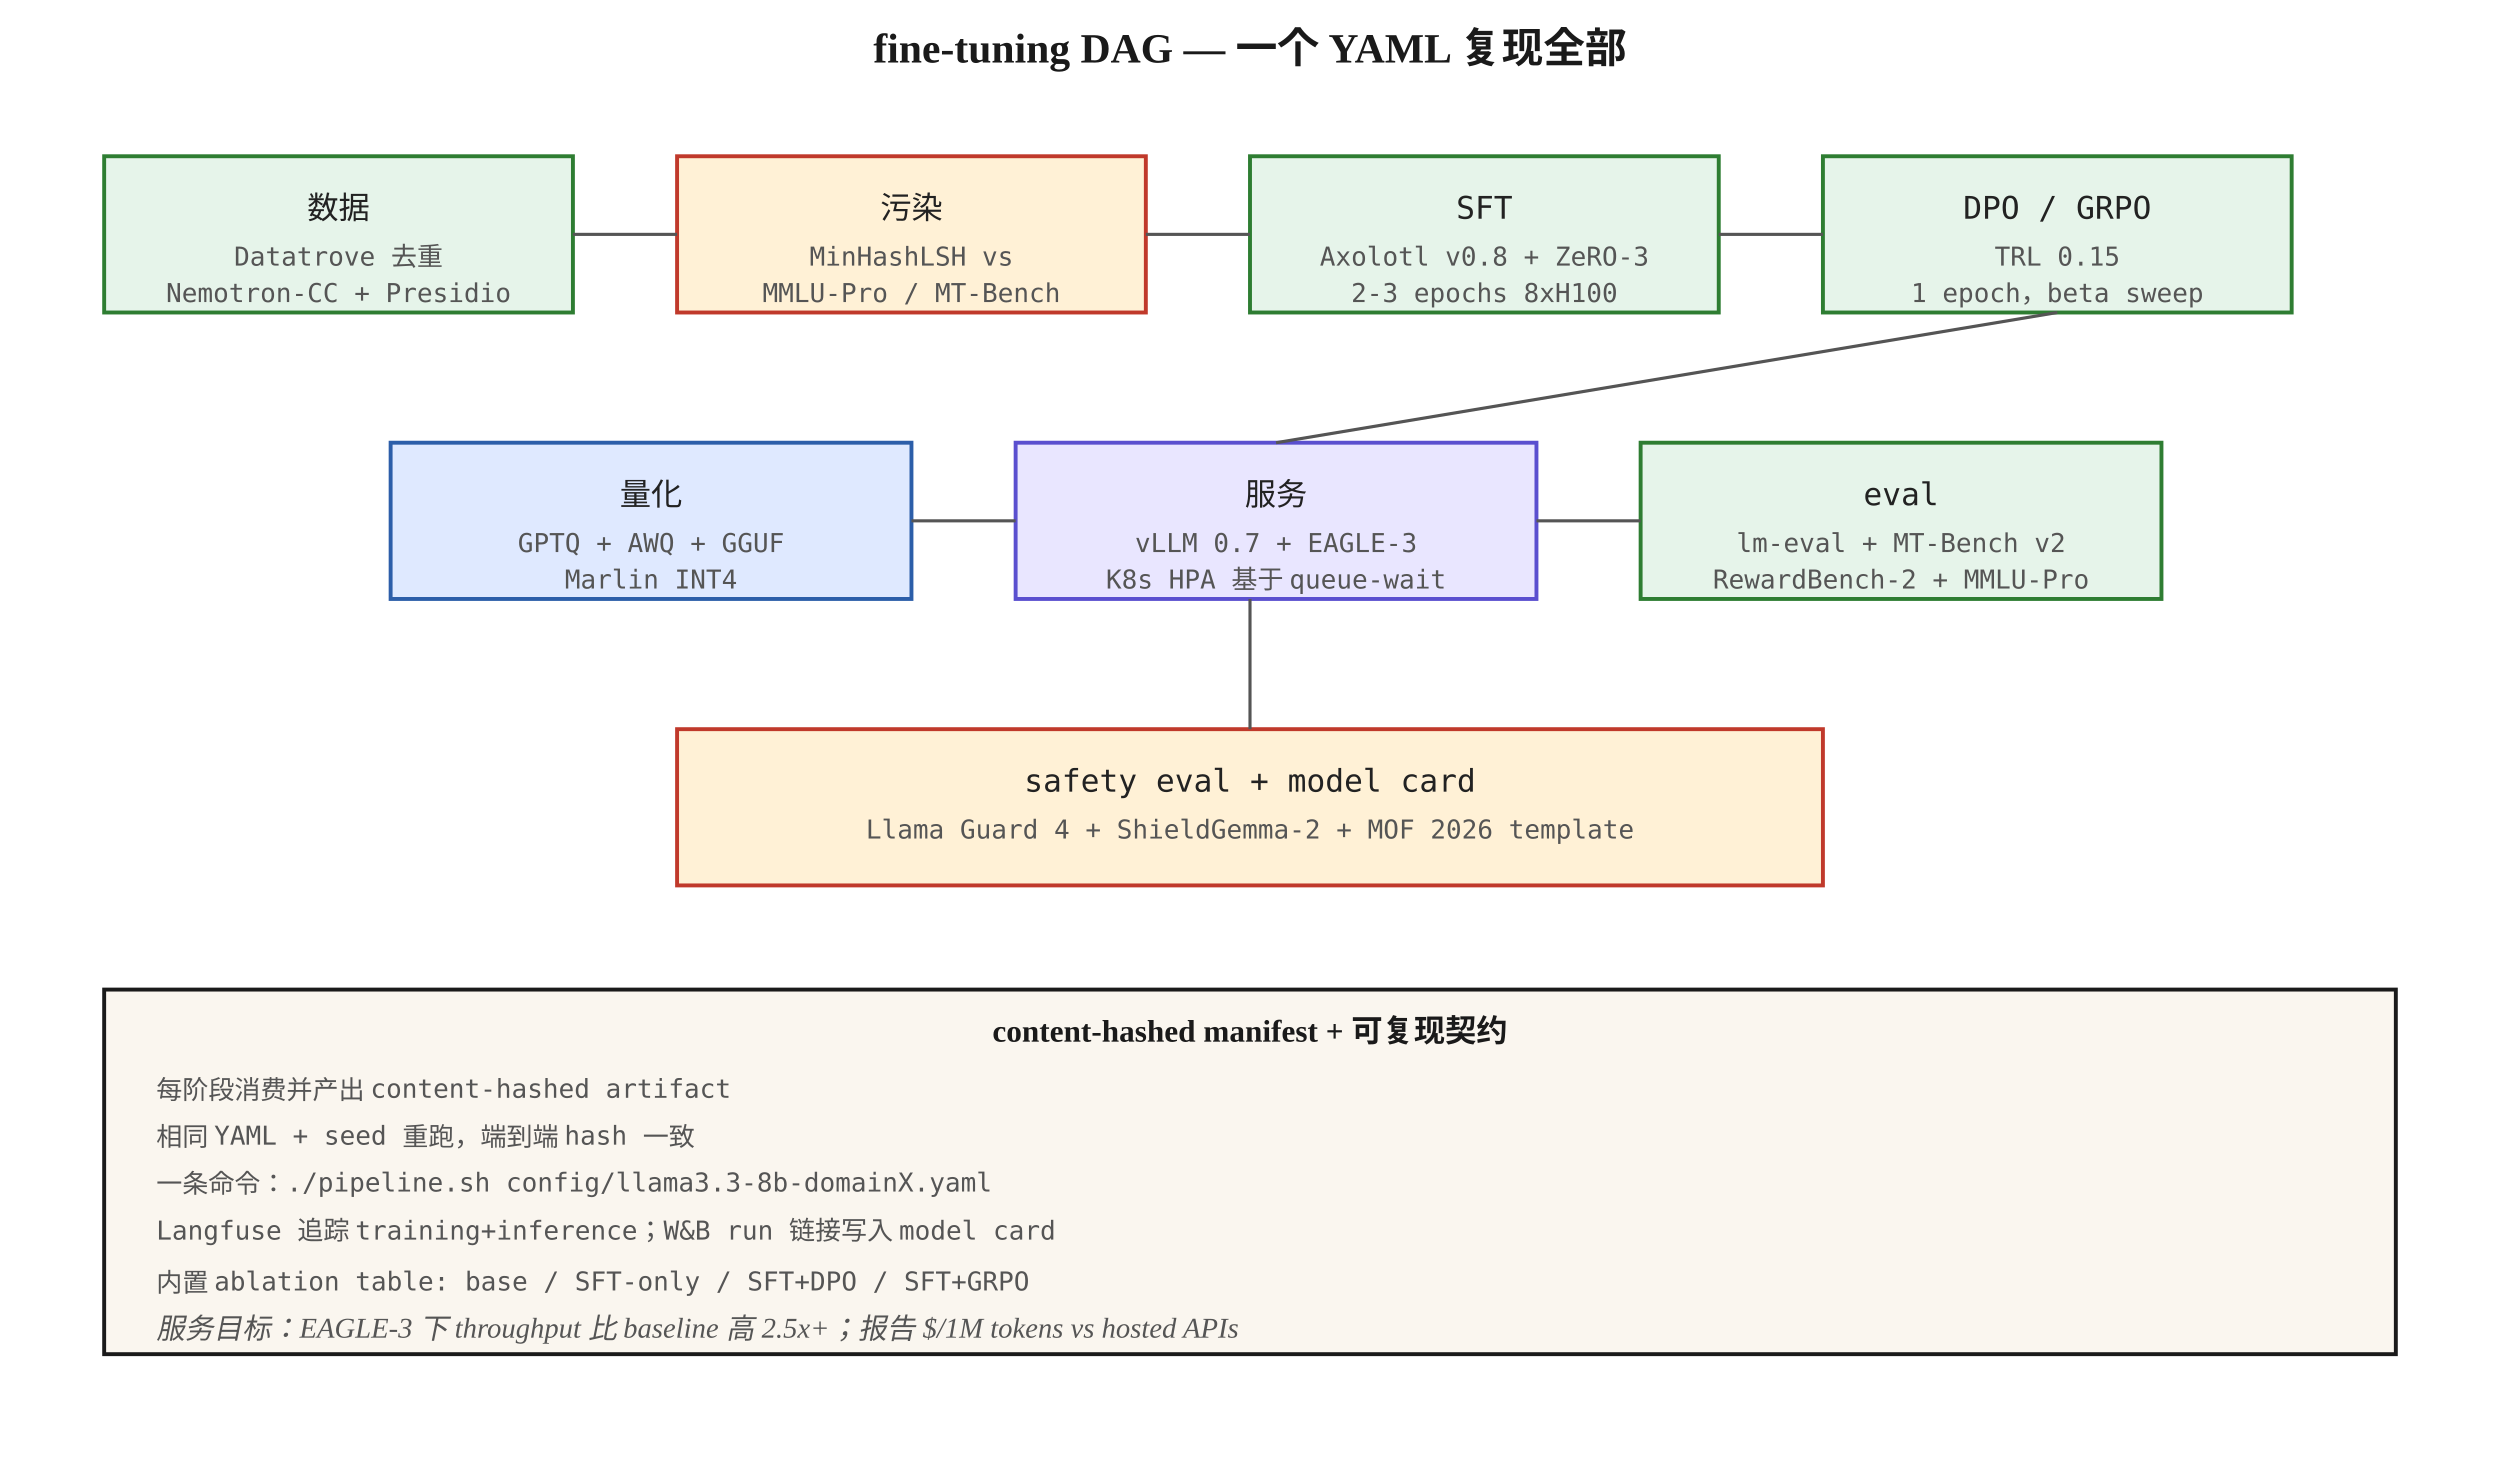
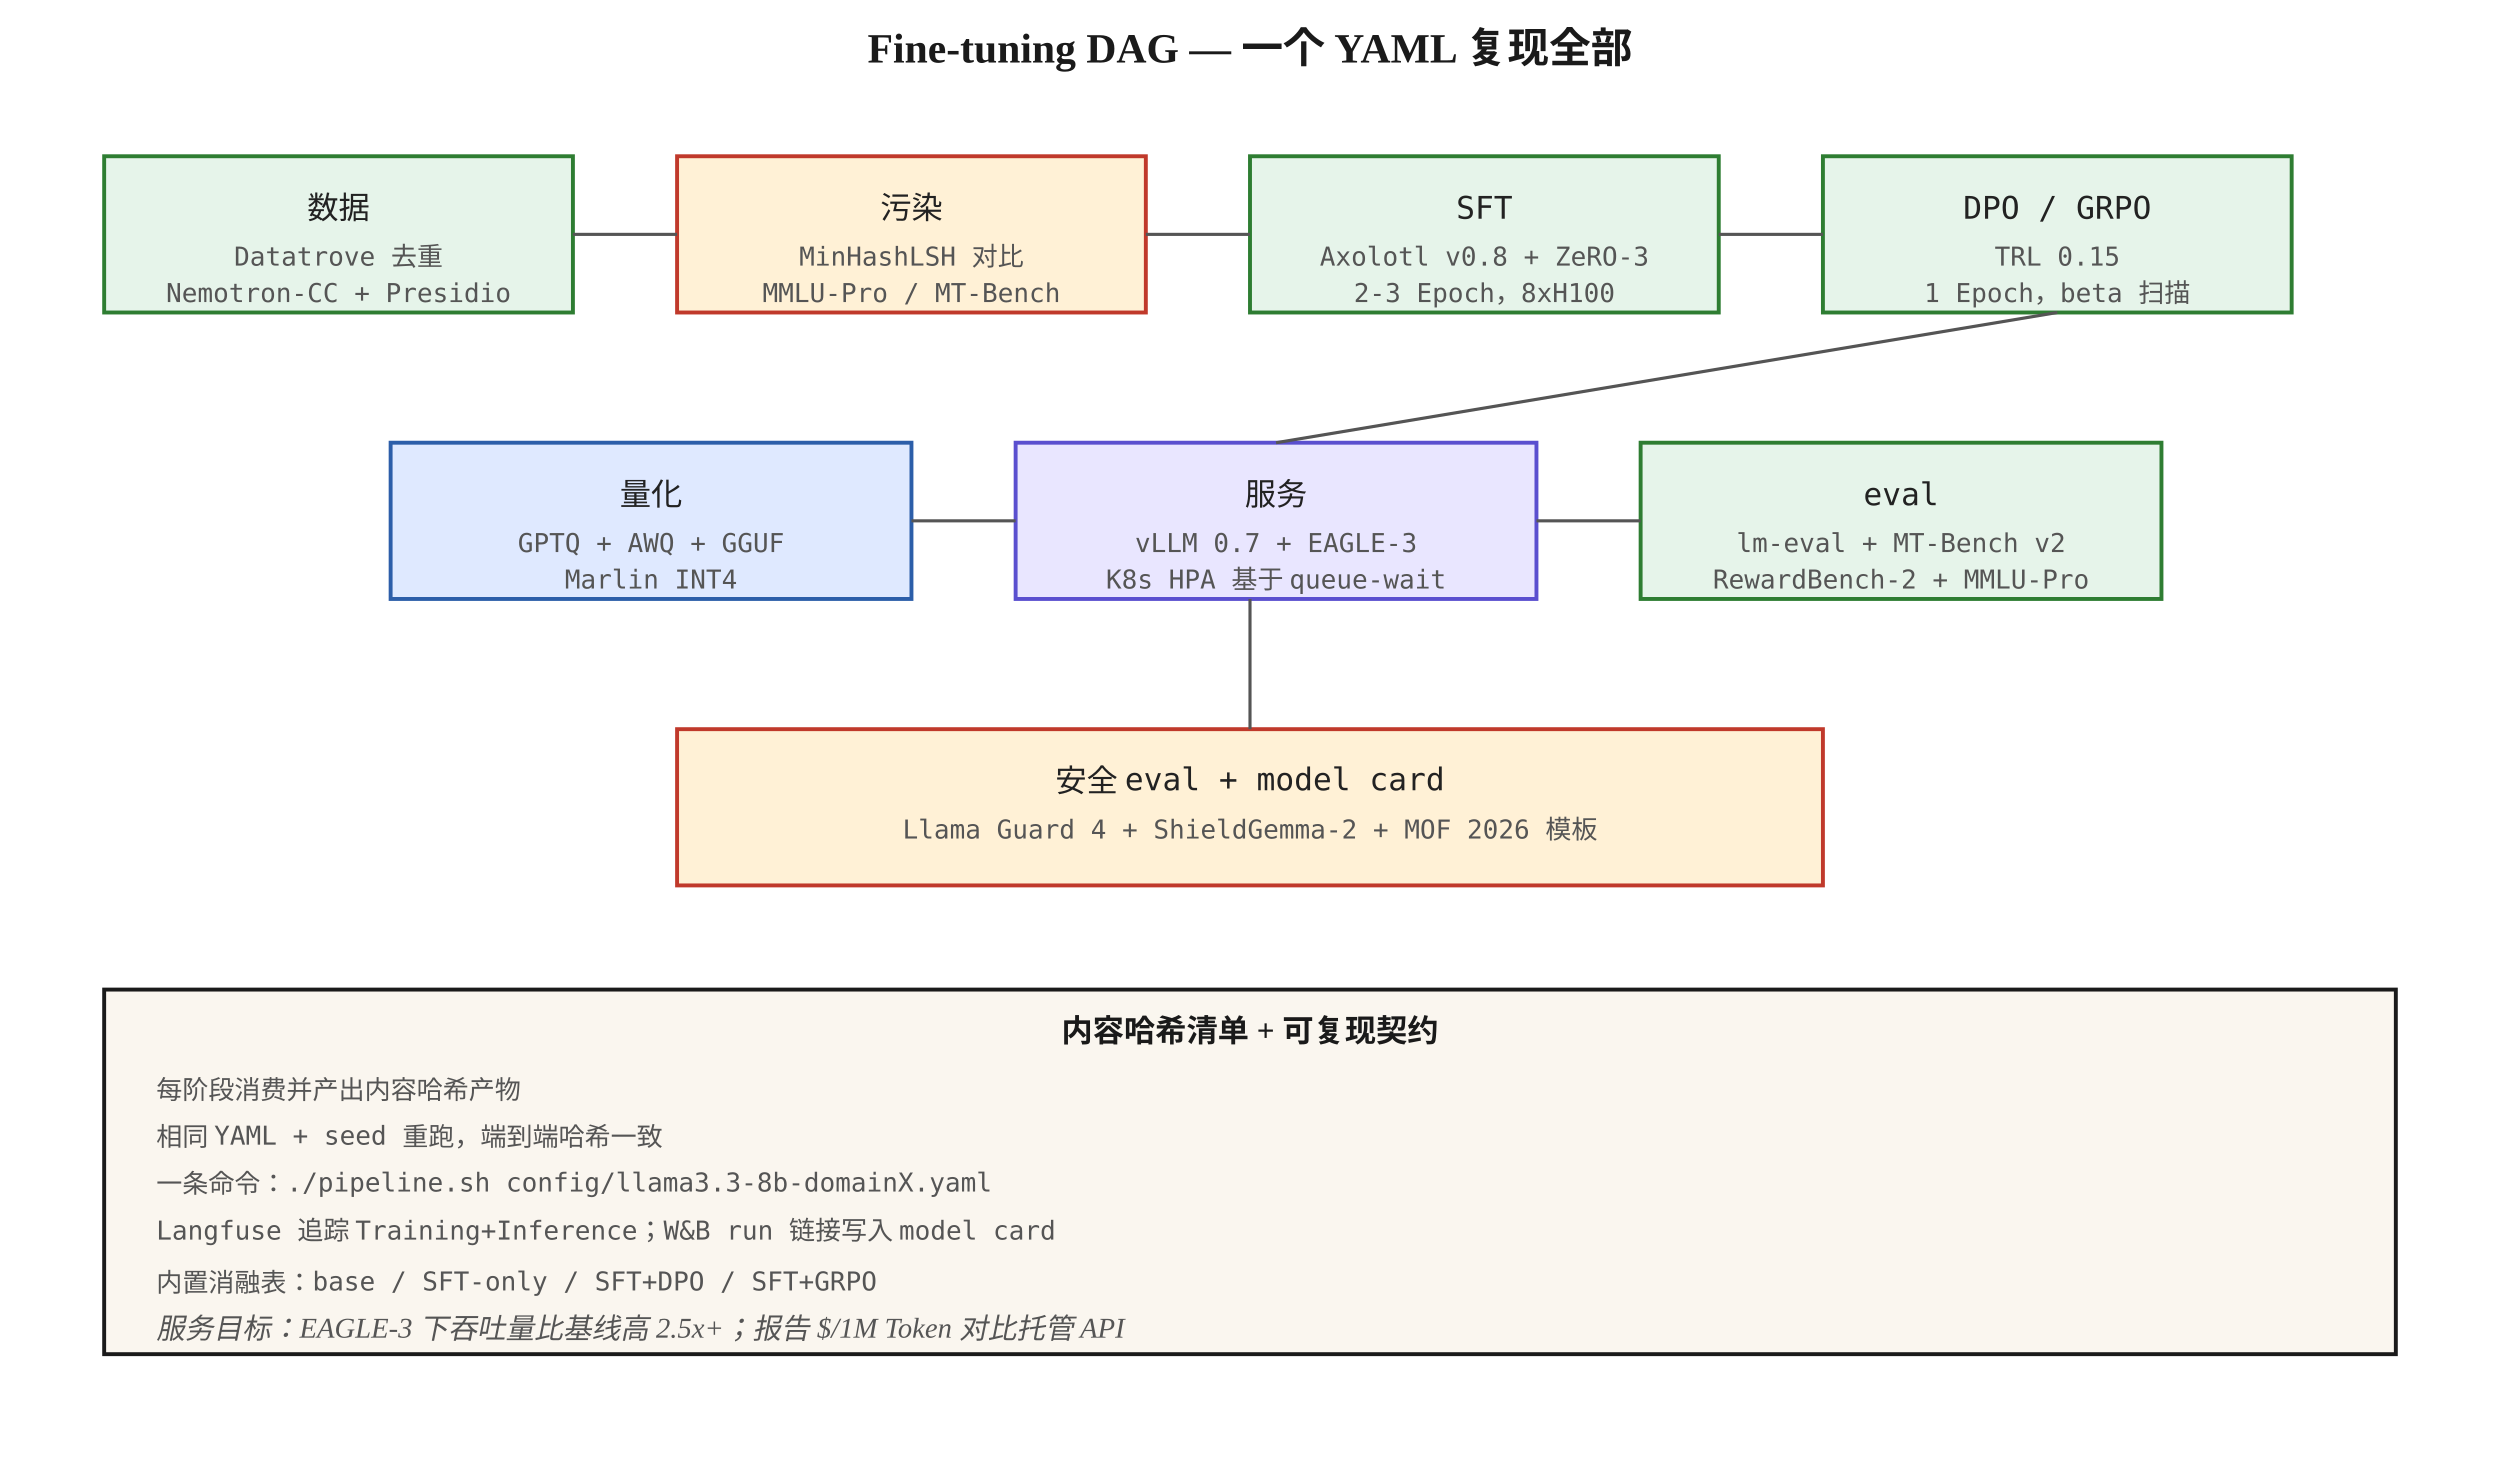
<svg xmlns="http://www.w3.org/2000/svg" viewBox="0 0 960 560" font-family="Georgia, 'Times New Roman', serif">
  <defs>
    <style>
      .box { fill: #faf6ef; stroke: #1a1a1a; stroke-width: 1.5; }
      .hot { fill: #fff1d6; stroke: #c0392b; stroke-width: 1.5; }
      .cool { fill: #e6f4ea; stroke: #2e7d32; stroke-width: 1.5; }
      .cold { fill: #dfe9ff; stroke: #2c5ea9; stroke-width: 1.5; }
      .dsk { fill: #e9e6ff; stroke: #5a4fcf; stroke-width: 1.5; }
      .step { font-size: 12px; font-family: 'Menlo', monospace; fill: #222; }
      .small { font-size: 10px; font-family: 'Menlo', monospace; fill: #555; }
      .caption { font-size: 11px; fill: #555; font-style: italic; }
      .title { font-size: 16px; font-weight: 700; fill: #1a1a1a; }
      .head { font-size: 12px; font-weight: 700; fill: #1a1a1a; }
      .edge { stroke: #555; stroke-width: 1.2; fill: none; }
    </style>
  </defs>
-   <text x="480" y="24" text-anchor="middle" class="title">fine-tuning DAG — 一个 YAML 复现全部</text>
+   <text x="480" y="24" text-anchor="middle" class="title">Fine-tuning DAG — 一个 YAML 复现全部</text>
  <rect x="40" y="60" width="180" height="60" class="cool" />
  <text x="130" y="84" text-anchor="middle" class="step">数据</text>
  <text x="130" y="102" text-anchor="middle" class="small">Datatrove 去重</text>
  <text x="130" y="116" text-anchor="middle" class="small">Nemotron-CC + Presidio</text>
  <rect x="260" y="60" width="180" height="60" class="hot" />
  <text x="350" y="84" text-anchor="middle" class="step">污染</text>
-   <text x="350" y="102" text-anchor="middle" class="small">MinHashLSH vs</text>
+   <text x="350" y="102" text-anchor="middle" class="small">MinHashLSH 对比</text>
  <text x="350" y="116" text-anchor="middle" class="small">MMLU-Pro / MT-Bench</text>
  <rect x="480" y="60" width="180" height="60" class="cool" />
  <text x="570" y="84" text-anchor="middle" class="step">SFT</text>
  <text x="570" y="102" text-anchor="middle" class="small">Axolotl v0.8 + ZeRO-3</text>
-   <text x="570" y="116" text-anchor="middle" class="small">2-3 epochs 8xH100</text>
+   <text x="570" y="116" text-anchor="middle" class="small">2-3 Epoch，8xH100</text>
  <rect x="700" y="60" width="180" height="60" class="cool" />
  <text x="790" y="84" text-anchor="middle" class="step">DPO / GRPO</text>
  <text x="790" y="102" text-anchor="middle" class="small">TRL 0.15</text>
-   <text x="790" y="116" text-anchor="middle" class="small">1 epoch，beta sweep</text>
+   <text x="790" y="116" text-anchor="middle" class="small">1 Epoch，beta 扫描</text>
  <path d="M220,90 L260,90" class="edge" marker-end="url(#arrow)" />
  <path d="M440,90 L480,90" class="edge" marker-end="url(#arrow)" />
  <path d="M660,90 L700,90" class="edge" marker-end="url(#arrow)" />
  <rect x="150" y="170" width="200" height="60" class="cold" />
  <text x="250" y="194" text-anchor="middle" class="step">量化</text>
  <text x="250" y="212" text-anchor="middle" class="small">GPTQ + AWQ + GGUF</text>
  <text x="250" y="226" text-anchor="middle" class="small">Marlin INT4</text>
  <rect x="390" y="170" width="200" height="60" class="dsk" />
  <text x="490" y="194" text-anchor="middle" class="step">服务</text>
  <text x="490" y="212" text-anchor="middle" class="small">vLLM 0.7 + EAGLE-3</text>
  <text x="490" y="226" text-anchor="middle" class="small">K8s HPA 基于 queue-wait</text>
  <rect x="630" y="170" width="200" height="60" class="cool" />
  <text x="730" y="194" text-anchor="middle" class="step">eval</text>
  <text x="730" y="212" text-anchor="middle" class="small">lm-eval + MT-Bench v2</text>
  <text x="730" y="226" text-anchor="middle" class="small">RewardBench-2 + MMLU-Pro</text>
  <path d="M790,120 L490,170" class="edge" marker-end="url(#arrow)" />
  <path d="M590,200 L630,200" class="edge" marker-end="url(#arrow)" />
  <path d="M350,200 L390,200" class="edge" marker-end="url(#arrow)" />
  <rect x="260" y="280" width="440" height="60" class="hot" />
-   <text x="480" y="304" text-anchor="middle" class="step">safety eval + model card</text>
-   <text x="480" y="322" text-anchor="middle" class="small">Llama Guard 4 + ShieldGemma-2 + MOF 2026 template</text>
+   <text x="480" y="304" text-anchor="middle" class="step">安全 eval + model card</text>
+   <text x="480" y="322" text-anchor="middle" class="small">Llama Guard 4 + ShieldGemma-2 + MOF 2026 模板</text>
  <path d="M480,230 L480,280" class="edge" marker-end="url(#arrow)" />
  <rect x="40" y="380" width="880" height="140" class="box" />
-   <text x="480" y="400" text-anchor="middle" class="head">content-hashed manifest + 可复现契约</text>
-   <text x="60" y="422" class="small">每阶段消费并产出 content-hashed artifact</text>
-   <text x="60" y="440" class="small">相同 YAML + seed 重跑，端到端 hash 一致</text>
+   <text x="480" y="400" text-anchor="middle" class="head">内容哈希清单 + 可复现契约</text>
+   <text x="60" y="422" class="small">每阶段消费并产出内容哈希产物</text>
+   <text x="60" y="440" class="small">相同 YAML + seed 重跑，端到端哈希一致</text>
  <text x="60" y="458" class="small">一条命令：./pipeline.sh config/llama3.3-8b-domainX.yaml</text>
-   <text x="60" y="476" class="small">Langfuse 追踪 training+inference；W&amp;B run 链接写入 model card</text>
-   <text x="60" y="496" class="small">内置 ablation table: base / SFT-only / SFT+DPO / SFT+GRPO</text>
-   <text x="60" y="514" class="caption">服务目标：EAGLE-3 下 throughput 比 baseline 高 2.5x+；报告 $/1M tokens vs hosted APIs</text>
+   <text x="60" y="476" class="small">Langfuse 追踪 Training+Inference；W&amp;B run 链接写入 model card</text>
+   <text x="60" y="496" class="small">内置消融表：base / SFT-only / SFT+DPO / SFT+GRPO</text>
+   <text x="60" y="514" class="caption">服务目标：EAGLE-3 下吞吐量比基线高 2.5x+；报告 $/1M Token 对比托管 API</text>
</svg>
